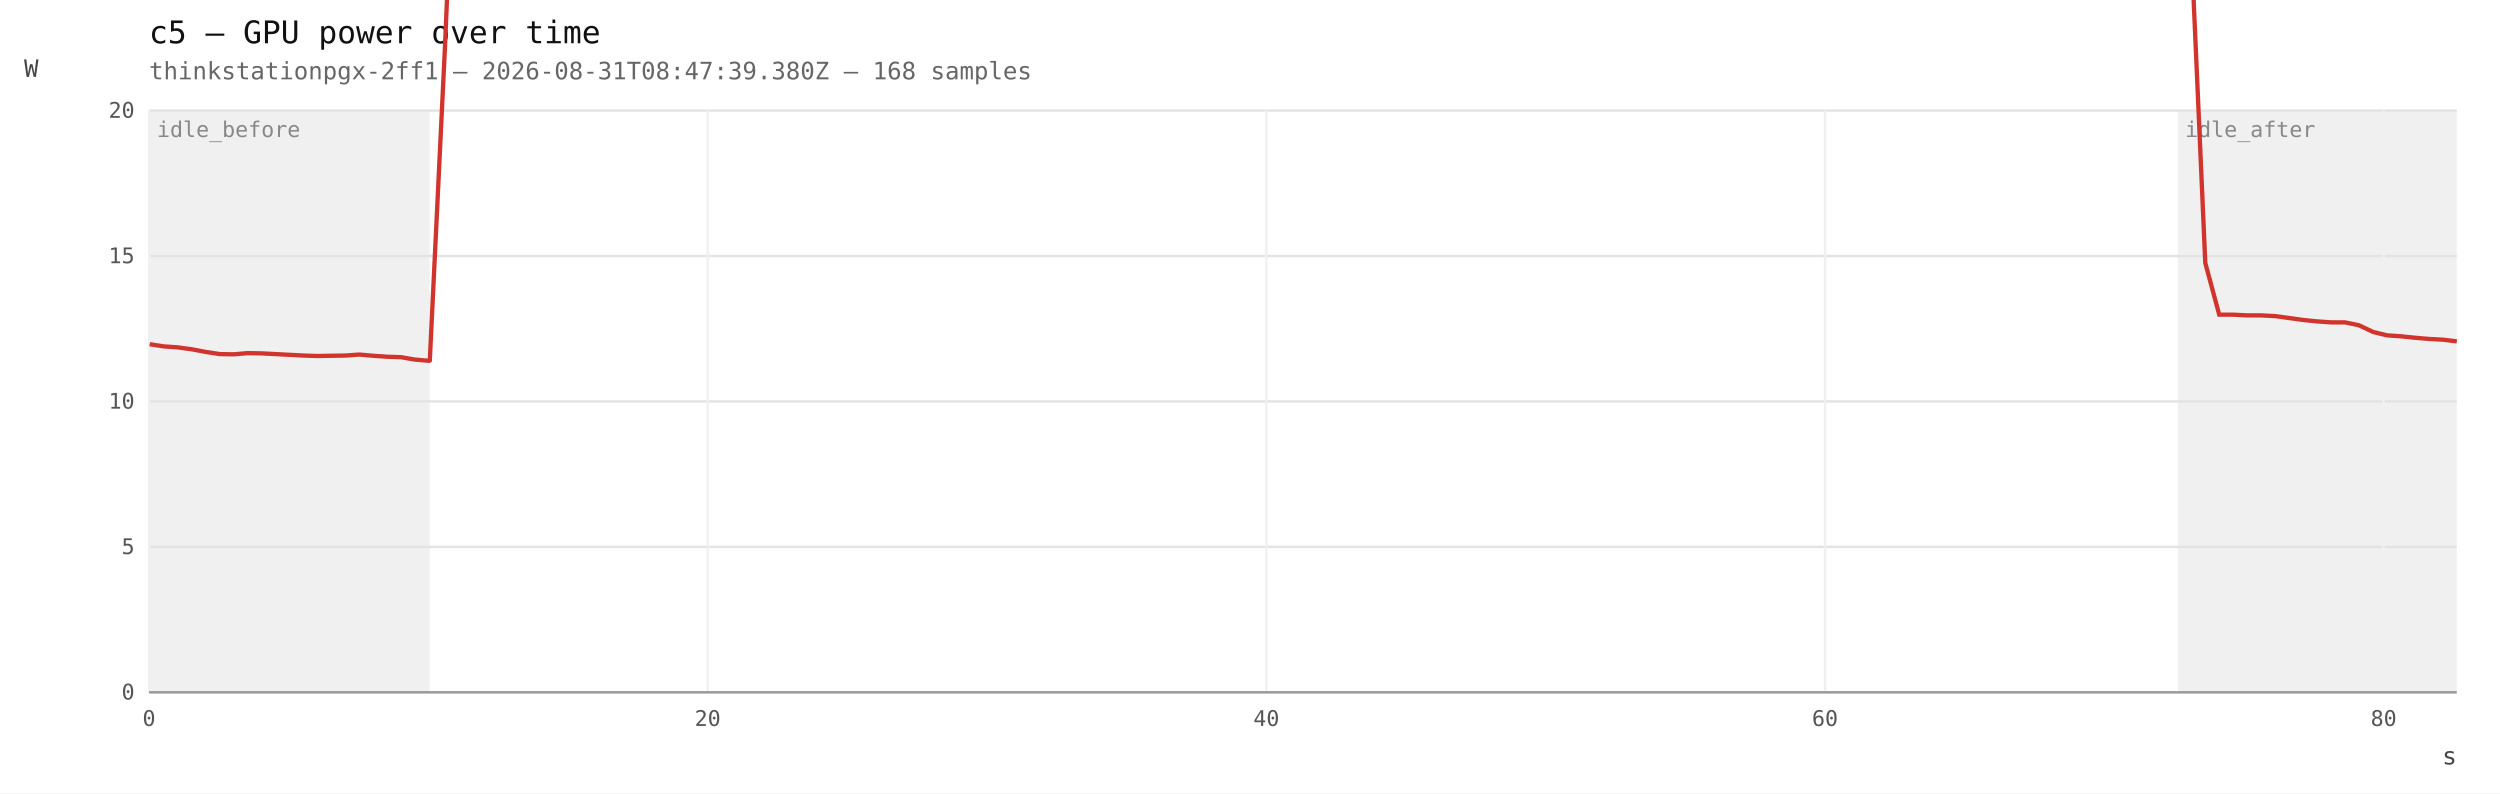
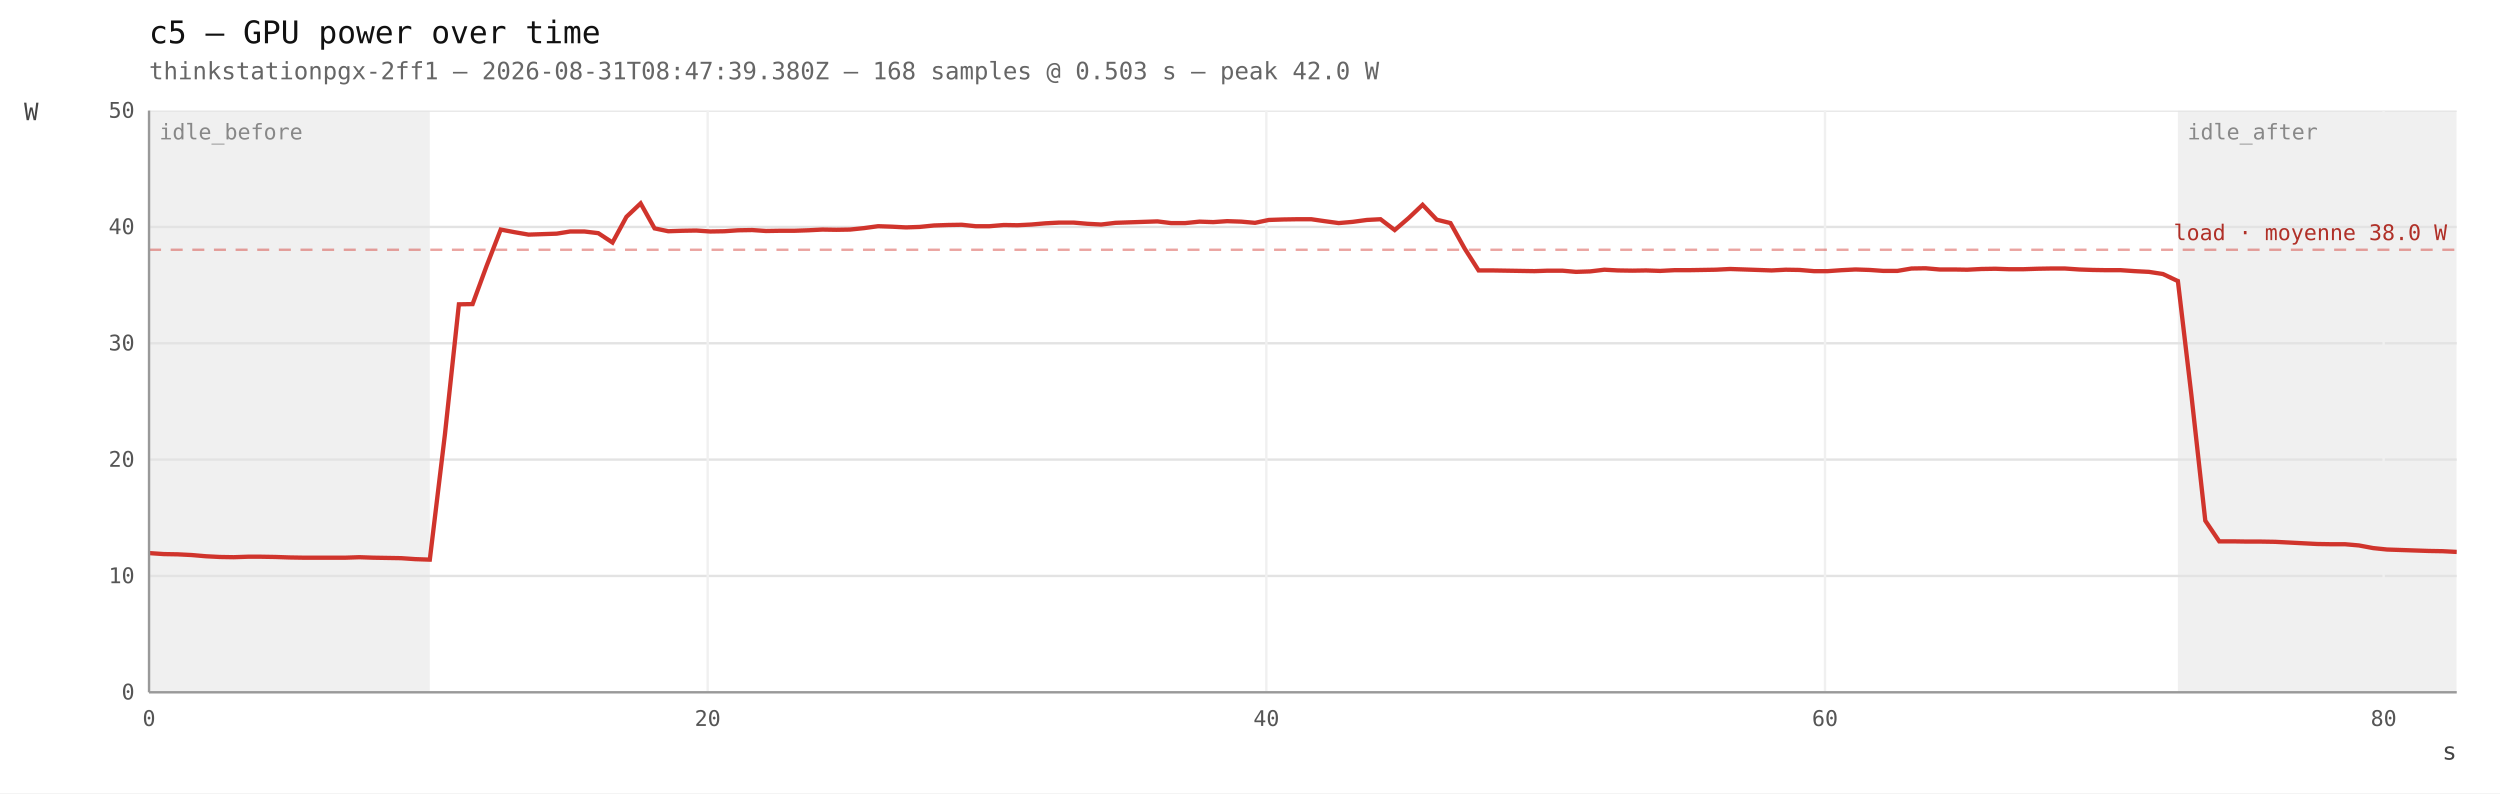
<svg xmlns="http://www.w3.org/2000/svg" width="1040" height="330" viewBox="0 0 1040 330" font-family="Menlo,Consolas,monospace">
+   <defs>
+     <clipPath id="plot-clip">
+       <rect x="62" y="46" width="960" height="242" />
+     </clipPath>
+   </defs>
  <rect width="1040" height="330" fill="#ffffff" />
  <text x="62" y="18" font-size="13" fill="#111">c5 — GPU power over time</text>
-   <text x="62" y="33" font-size="10" fill="#666">thinkstationpgx-2ff1 — 2026-08-31T08:47:39.380Z — 168 samples</text>
-   <rect x="62.3" y="46" width="116.5" height="242" fill="#000000" opacity="0.06" />
-   <text x="65.3" y="57" font-size="9" fill="#888">idle_before</text>
-   <rect x="906.0" y="46" width="116.0" height="242" fill="#000000" opacity="0.06" />
-   <text x="909.0" y="57" font-size="9" fill="#888">idle_after</text>
-   <line x1="62" y1="288.0" x2="1022" y2="288.0" stroke="#e3e3e3" stroke-width="1" />
+   <text x="62" y="33" font-size="10" fill="#666">thinkstationpgx-2ff1 — 2026-08-31T08:47:39.380Z — 168 samples @ 0.503 s — peak 42.0 W</text>
+   <g clip-path="url(#plot-clip)">
+     <rect x="62.3" y="46" width="116.5" height="242" fill="#000000" opacity="0.06" />
+     <rect x="906.0" y="46" width="116.0" height="242" fill="#000000" opacity="0.06" />
+     <line x1="62" y1="288.0" x2="1022" y2="288.0" stroke="#e3e3e3" stroke-width="1" />
+     <line x1="62" y1="239.6" x2="1022" y2="239.6" stroke="#e3e3e3" stroke-width="1" />
+     <line x1="62" y1="191.2" x2="1022" y2="191.2" stroke="#e3e3e3" stroke-width="1" />
+     <line x1="62" y1="142.8" x2="1022" y2="142.8" stroke="#e3e3e3" stroke-width="1" />
+     <line x1="62" y1="94.4" x2="1022" y2="94.4" stroke="#e3e3e3" stroke-width="1" />
+     <line x1="62" y1="46.0" x2="1022" y2="46.0" stroke="#e3e3e3" stroke-width="1" />
+     <line x1="62.0" y1="46" x2="62.0" y2="288" stroke="#f0f0f0" stroke-width="1" />
+     <line x1="294.4" y1="46" x2="294.4" y2="288" stroke="#f0f0f0" stroke-width="1" />
+     <line x1="526.8" y1="46" x2="526.8" y2="288" stroke="#f0f0f0" stroke-width="1" />
+     <line x1="759.2" y1="46" x2="759.2" y2="288" stroke="#f0f0f0" stroke-width="1" />
+     <line x1="991.6" y1="46" x2="991.6" y2="288" stroke="#f0f0f0" stroke-width="1" />
+     <line x1="62" y1="103.9" x2="1022" y2="103.9" stroke="#d0342c" opacity="0.45" stroke-dasharray="5,4" stroke-width="1" />
+     <polyline fill="none" stroke="#d0342c" stroke-width="1.8" points="62.3,230.1 68.2,230.5 73.9,230.6 79.8,230.9 85.6,231.4 91.4,231.7 97.2,231.8 103.0,231.6 108.8,231.6 114.6,231.7 120.4,231.9 126.2,232.0 132.0,232.0 137.8,232.0 143.7,232.0 149.5,231.8 155.3,232.0 161.1,232.1 166.9,232.2 172.7,232.6 178.5,232.8 178.8,232.8 185.1,180.6 190.9,126.6 196.6,126.5 202.4,110.7 208.3,95.5 214.1,96.6 219.9,97.6 225.8,97.4 231.6,97.2 237.2,96.3 243.1,96.3 248.9,97.0 254.8,100.9 260.6,90.2 266.5,84.6 272.3,95.0 278.0,96.2 283.9,96.0 289.6,95.9 295.5,96.3 301.3,96.2 307.1,95.8 312.9,95.7 318.7,96.1 324.5,96.0 330.4,96.0 336.2,95.8 342.1,95.5 347.9,95.6 353.6,95.5 359.4,94.9 365.3,94.1 371.0,94.3 376.9,94.6 382.6,94.4 388.5,93.8 394.3,93.6 400.1,93.5 405.8,94.1 411.7,94.1 417.6,93.6 423.3,93.7 429.1,93.4 434.9,92.9 440.7,92.6 446.6,92.6 452.4,93.1 458.1,93.4 464.0,92.7 469.7,92.5 475.6,92.3 481.5,92.1 487.1,92.8 493.1,92.8 499.0,92.2 504.7,92.4 510.5,92.0 516.3,92.2 522.1,92.7 527.8,91.5 533.8,91.3 539.7,91.2 545.5,91.2 551.0,92.0 556.9,92.8 562.7,92.3 568.6,91.5 574.3,91.2 580.2,95.7 586.0,90.7 591.8,85.2 597.7,91.4 603.4,92.8 609.3,103.4 615.1,112.5 620.9,112.5 626.7,112.6 632.5,112.7 638.3,112.8 644.0,112.6 649.9,112.6 655.6,113.1 661.5,112.9 667.4,112.2 673.1,112.5 679.1,112.6 684.8,112.5 690.6,112.7 696.4,112.4 702.2,112.4 708.0,112.3 713.7,112.2 719.7,111.9 725.6,112.1 731.3,112.3 737.0,112.5 742.9,112.2 748.6,112.3 754.6,112.8 760.3,112.8 766.0,112.4 771.9,112.1 777.8,112.3 783.5,112.7 789.3,112.7 795.2,111.7 801.0,111.6 806.8,112.1 812.7,112.1 818.4,112.2 824.3,111.9 830.0,111.8 835.8,112.0 841.7,112.0 847.5,111.8 853.2,111.7 859.0,111.7 864.9,112.1 870.6,112.3 876.5,112.4 882.3,112.4 888.1,112.8 894.0,113.1 899.8,114.0 905.5,116.7 906.0,116.9 911.6,164.2 917.4,216.6 923.2,225.2 929.0,225.2 934.8,225.3 940.6,225.3 946.5,225.4 952.3,225.7 958.1,226.0 963.9,226.3 969.7,226.4 975.5,226.4 981.3,226.9 987.2,228.0 993.0,228.6 998.8,228.8 1004.6,229.0 1010.4,229.2 1016.2,229.3 1022.0,229.6" />
+   </g>
+   <line x1="62" y1="288" x2="1022" y2="288" stroke="#999" stroke-width="1" />
+   <line x1="62" y1="46" x2="62" y2="288" stroke="#999" stroke-width="1" />
  <text x="56" y="291.0" font-size="9" fill="#555" text-anchor="end">0</text>
-   <line x1="62" y1="227.5" x2="1022" y2="227.5" stroke="#e3e3e3" stroke-width="1" />
-   <text x="56" y="230.5" font-size="9" fill="#555" text-anchor="end">5</text>
-   <line x1="62" y1="167.0" x2="1022" y2="167.0" stroke="#e3e3e3" stroke-width="1" />
-   <text x="56" y="170.0" font-size="9" fill="#555" text-anchor="end">10</text>
-   <line x1="62" y1="106.5" x2="1022" y2="106.5" stroke="#e3e3e3" stroke-width="1" />
-   <text x="56" y="109.5" font-size="9" fill="#555" text-anchor="end">15</text>
-   <line x1="62" y1="46.0" x2="1022" y2="46.0" stroke="#e3e3e3" stroke-width="1" />
-   <text x="56" y="49.0" font-size="9" fill="#555" text-anchor="end">20</text>
-   <line x1="62.0" y1="46" x2="62.0" y2="288" stroke="#f0f0f0" stroke-width="1" />
+   <text x="56" y="242.6" font-size="9" fill="#555" text-anchor="end">10</text>
+   <text x="56" y="194.2" font-size="9" fill="#555" text-anchor="end">20</text>
+   <text x="56" y="145.8" font-size="9" fill="#555" text-anchor="end">30</text>
+   <text x="56" y="97.4" font-size="9" fill="#555" text-anchor="end">40</text>
+   <text x="56" y="49.0" font-size="9" fill="#555" text-anchor="end">50</text>
  <text x="62.0" y="302" font-size="9" fill="#555" text-anchor="middle">0</text>
-   <line x1="294.4" y1="46" x2="294.4" y2="288" stroke="#f0f0f0" stroke-width="1" />
  <text x="294.4" y="302" font-size="9" fill="#555" text-anchor="middle">20</text>
-   <line x1="526.8" y1="46" x2="526.8" y2="288" stroke="#f0f0f0" stroke-width="1" />
  <text x="526.8" y="302" font-size="9" fill="#555" text-anchor="middle">40</text>
-   <line x1="759.2" y1="46" x2="759.2" y2="288" stroke="#f0f0f0" stroke-width="1" />
  <text x="759.2" y="302" font-size="9" fill="#555" text-anchor="middle">60</text>
-   <line x1="991.6" y1="46" x2="991.6" y2="288" stroke="#f0f0f0" stroke-width="1" />
  <text x="991.6" y="302" font-size="9" fill="#555" text-anchor="middle">80</text>
-   <line x1="62" y1="288" x2="1022" y2="288" stroke="#999" stroke-width="1" />
-   <text x="1022" y="318" font-size="10" fill="#444" text-anchor="end">s</text>
-   <text x="10" y="32" font-size="10" fill="#444">W</text>
-   <polyline fill="none" stroke="#3b6fb5" stroke-width="1" opacity="0.75" points="62.3,143.2 68.2,144.1 73.9,144.5 79.8,145.3 85.6,146.4 91.4,147.3 97.2,147.4 103.0,146.9 108.8,147.0 114.6,147.3 120.4,147.6 126.2,147.9 132.0,148.1 137.8,148.0 143.7,147.9 149.5,147.5 155.3,148.0 161.1,148.4 166.9,148.6 172.7,149.6 178.5,150.1 178.8,149.9 185.1,19.6 190.9,-115.5 196.6,-115.7 202.4,-155.2 208.3,-193.2 214.1,-190.6 219.9,-188.0 225.8,-188.6 231.6,-189.1 237.2,-191.2 243.1,-191.2 248.9,-189.6 254.8,-179.7 260.6,-206.4 266.5,-220.6 272.3,-194.5 278.0,-191.5 283.9,-192.0 289.6,-192.1 295.5,-191.2 301.3,-191.5 307.1,-192.5 312.9,-192.9 318.7,-191.8 324.5,-192.0 330.4,-192.0 336.2,-192.5 342.1,-193.2 347.9,-193.0 353.6,-193.2 359.4,-194.8 365.3,-196.7 371.0,-196.4 376.9,-195.5 382.6,-196.1 388.5,-197.6 394.3,-197.9 400.1,-198.3 405.8,-196.8 411.7,-196.7 417.6,-197.9 423.3,-197.8 429.1,-198.4 434.9,-199.9 440.7,-200.6 446.6,-200.6 452.4,-199.3 458.1,-198.4 464.0,-200.2 469.7,-200.7 475.6,-201.2 481.5,-201.8 487.1,-200.1 493.1,-200.1 499.0,-201.4 504.7,-201.0 510.5,-202.0 516.3,-201.4 522.1,-200.2 527.8,-203.1 533.8,-203.7 539.7,-204.1 545.5,-204.1 551.0,-202.0 556.9,-200.0 562.7,-201.2 568.6,-203.3 574.3,-204.0 580.2,-192.7 586.0,-205.3 591.8,-219.0 597.7,-203.6 603.4,-200.0 609.3,-173.5 615.1,-150.7 620.9,-150.9 626.7,-150.6 632.5,-150.3 638.3,-149.9 644.0,-150.5 649.9,-150.4 655.6,-149.3 661.5,-149.7 667.4,-151.5 673.1,-150.7 679.1,-150.5 684.8,-150.9 690.6,-150.3 696.4,-151.0 702.2,-151.0 708.0,-151.4 713.7,-151.6 719.7,-152.3 725.6,-151.7 731.3,-151.4 737.0,-150.9 742.9,-151.6 748.6,-151.4 754.6,-149.9 760.3,-150.0 766.0,-151.1 771.9,-151.8 777.8,-151.4 783.5,-150.3 789.3,-150.3 795.2,-152.7 801.0,-152.9 806.8,-151.7 812.7,-151.7 818.4,-151.6 824.3,-152.2 830.0,-152.4 835.8,-152.1 841.7,-152.0 847.5,-152.4 853.2,-152.7 859.0,-152.7 864.9,-151.8 870.6,-151.2 876.5,-151.1 882.3,-151.1 888.1,-150.0 894.0,-149.2 899.8,-147.1 905.5,-140.3 906.0,-139.9 911.6,-21.5 917.4,109.4 923.2,130.9 929.0,130.9 934.8,131.2 940.6,131.2 946.5,131.5 952.3,132.3 958.1,133.1 963.9,133.7 969.7,134.1 975.5,134.1 981.3,135.3 987.2,138.1 993.0,139.5 998.8,139.9 1004.6,140.5 1010.4,141.0 1016.2,141.3 1022.0,142.0" />
-   <polyline fill="none" stroke="#d0342c" stroke-width="1.8" points="62.3,143.2 68.2,144.1 73.9,144.5 79.8,145.3 85.6,146.4 91.4,147.3 97.2,147.4 103.0,146.9 108.8,147.0 114.6,147.3 120.4,147.6 126.2,147.9 132.0,148.1 137.8,148.0 143.7,147.9 149.5,147.5 155.3,148.0 161.1,148.4 166.9,148.6 172.7,149.6 178.5,150.1 178.8,149.9 185.1,19.6 190.9,-115.5 196.6,-115.7 202.4,-155.2 208.3,-193.2 214.1,-190.6 219.9,-188.0 225.8,-188.6 231.6,-189.1 237.2,-191.2 243.1,-191.2 248.9,-189.6 254.8,-179.7 260.6,-206.4 266.5,-220.6 272.3,-194.5 278.0,-191.5 283.9,-192.0 289.6,-192.1 295.5,-191.2 301.3,-191.5 307.1,-192.5 312.9,-192.9 318.7,-191.8 324.5,-192.0 330.4,-192.0 336.2,-192.5 342.1,-193.2 347.9,-193.0 353.6,-193.2 359.4,-194.8 365.3,-196.7 371.0,-196.4 376.9,-195.5 382.6,-196.1 388.5,-197.6 394.3,-197.9 400.1,-198.3 405.8,-196.8 411.7,-196.7 417.6,-197.9 423.3,-197.8 429.1,-198.4 434.9,-199.9 440.7,-200.6 446.6,-200.6 452.4,-199.3 458.1,-198.4 464.0,-200.2 469.7,-200.7 475.6,-201.2 481.5,-201.8 487.1,-200.1 493.1,-200.1 499.0,-201.4 504.7,-201.0 510.5,-202.0 516.3,-201.4 522.1,-200.2 527.8,-203.1 533.8,-203.7 539.7,-204.1 545.5,-204.1 551.0,-202.0 556.9,-200.0 562.7,-201.2 568.6,-203.3 574.3,-204.0 580.2,-192.7 586.0,-205.3 591.8,-219.0 597.7,-203.6 603.4,-200.0 609.3,-173.5 615.1,-150.7 620.9,-150.9 626.7,-150.6 632.5,-150.3 638.3,-149.9 644.0,-150.5 649.9,-150.4 655.6,-149.3 661.5,-149.7 667.4,-151.5 673.1,-150.7 679.1,-150.5 684.8,-150.9 690.6,-150.3 696.4,-151.0 702.2,-151.0 708.0,-151.4 713.7,-151.6 719.7,-152.3 725.6,-151.7 731.3,-151.4 737.0,-150.9 742.9,-151.6 748.6,-151.4 754.6,-149.9 760.3,-150.0 766.0,-151.1 771.9,-151.8 777.8,-151.4 783.5,-150.3 789.3,-150.3 795.2,-152.7 801.0,-152.9 806.8,-151.7 812.7,-151.7 818.4,-151.6 824.3,-152.2 830.0,-152.4 835.8,-152.1 841.7,-152.0 847.5,-152.4 853.2,-152.7 859.0,-152.7 864.9,-151.8 870.6,-151.2 876.5,-151.1 882.3,-151.1 888.1,-150.0 894.0,-149.2 899.8,-147.1 905.5,-140.3 906.0,-139.9 911.6,-21.5 917.4,109.4 923.2,130.9 929.0,130.9 934.8,131.2 940.6,131.2 946.5,131.5 952.3,132.3 958.1,133.1 963.9,133.7 969.7,134.1 975.5,134.1 981.3,135.3 987.2,138.1 993.0,139.5 998.8,139.9 1004.6,140.5 1010.4,141.0 1016.2,141.3 1022.0,142.0" />
+   <text x="1022" y="316" font-size="10" fill="#444" text-anchor="end">s</text>
+   <text x="10" y="50" font-size="10" fill="#444">W</text>
+   <text x="66.3" y="58" font-size="9" fill="#888">idle_before</text>
+   <text x="910.0" y="58" font-size="9" fill="#888">idle_after</text>
+   <text x="1018" y="99.9" font-size="9" fill="#b03028" text-anchor="end">load · moyenne 38.0 W</text>
</svg>
